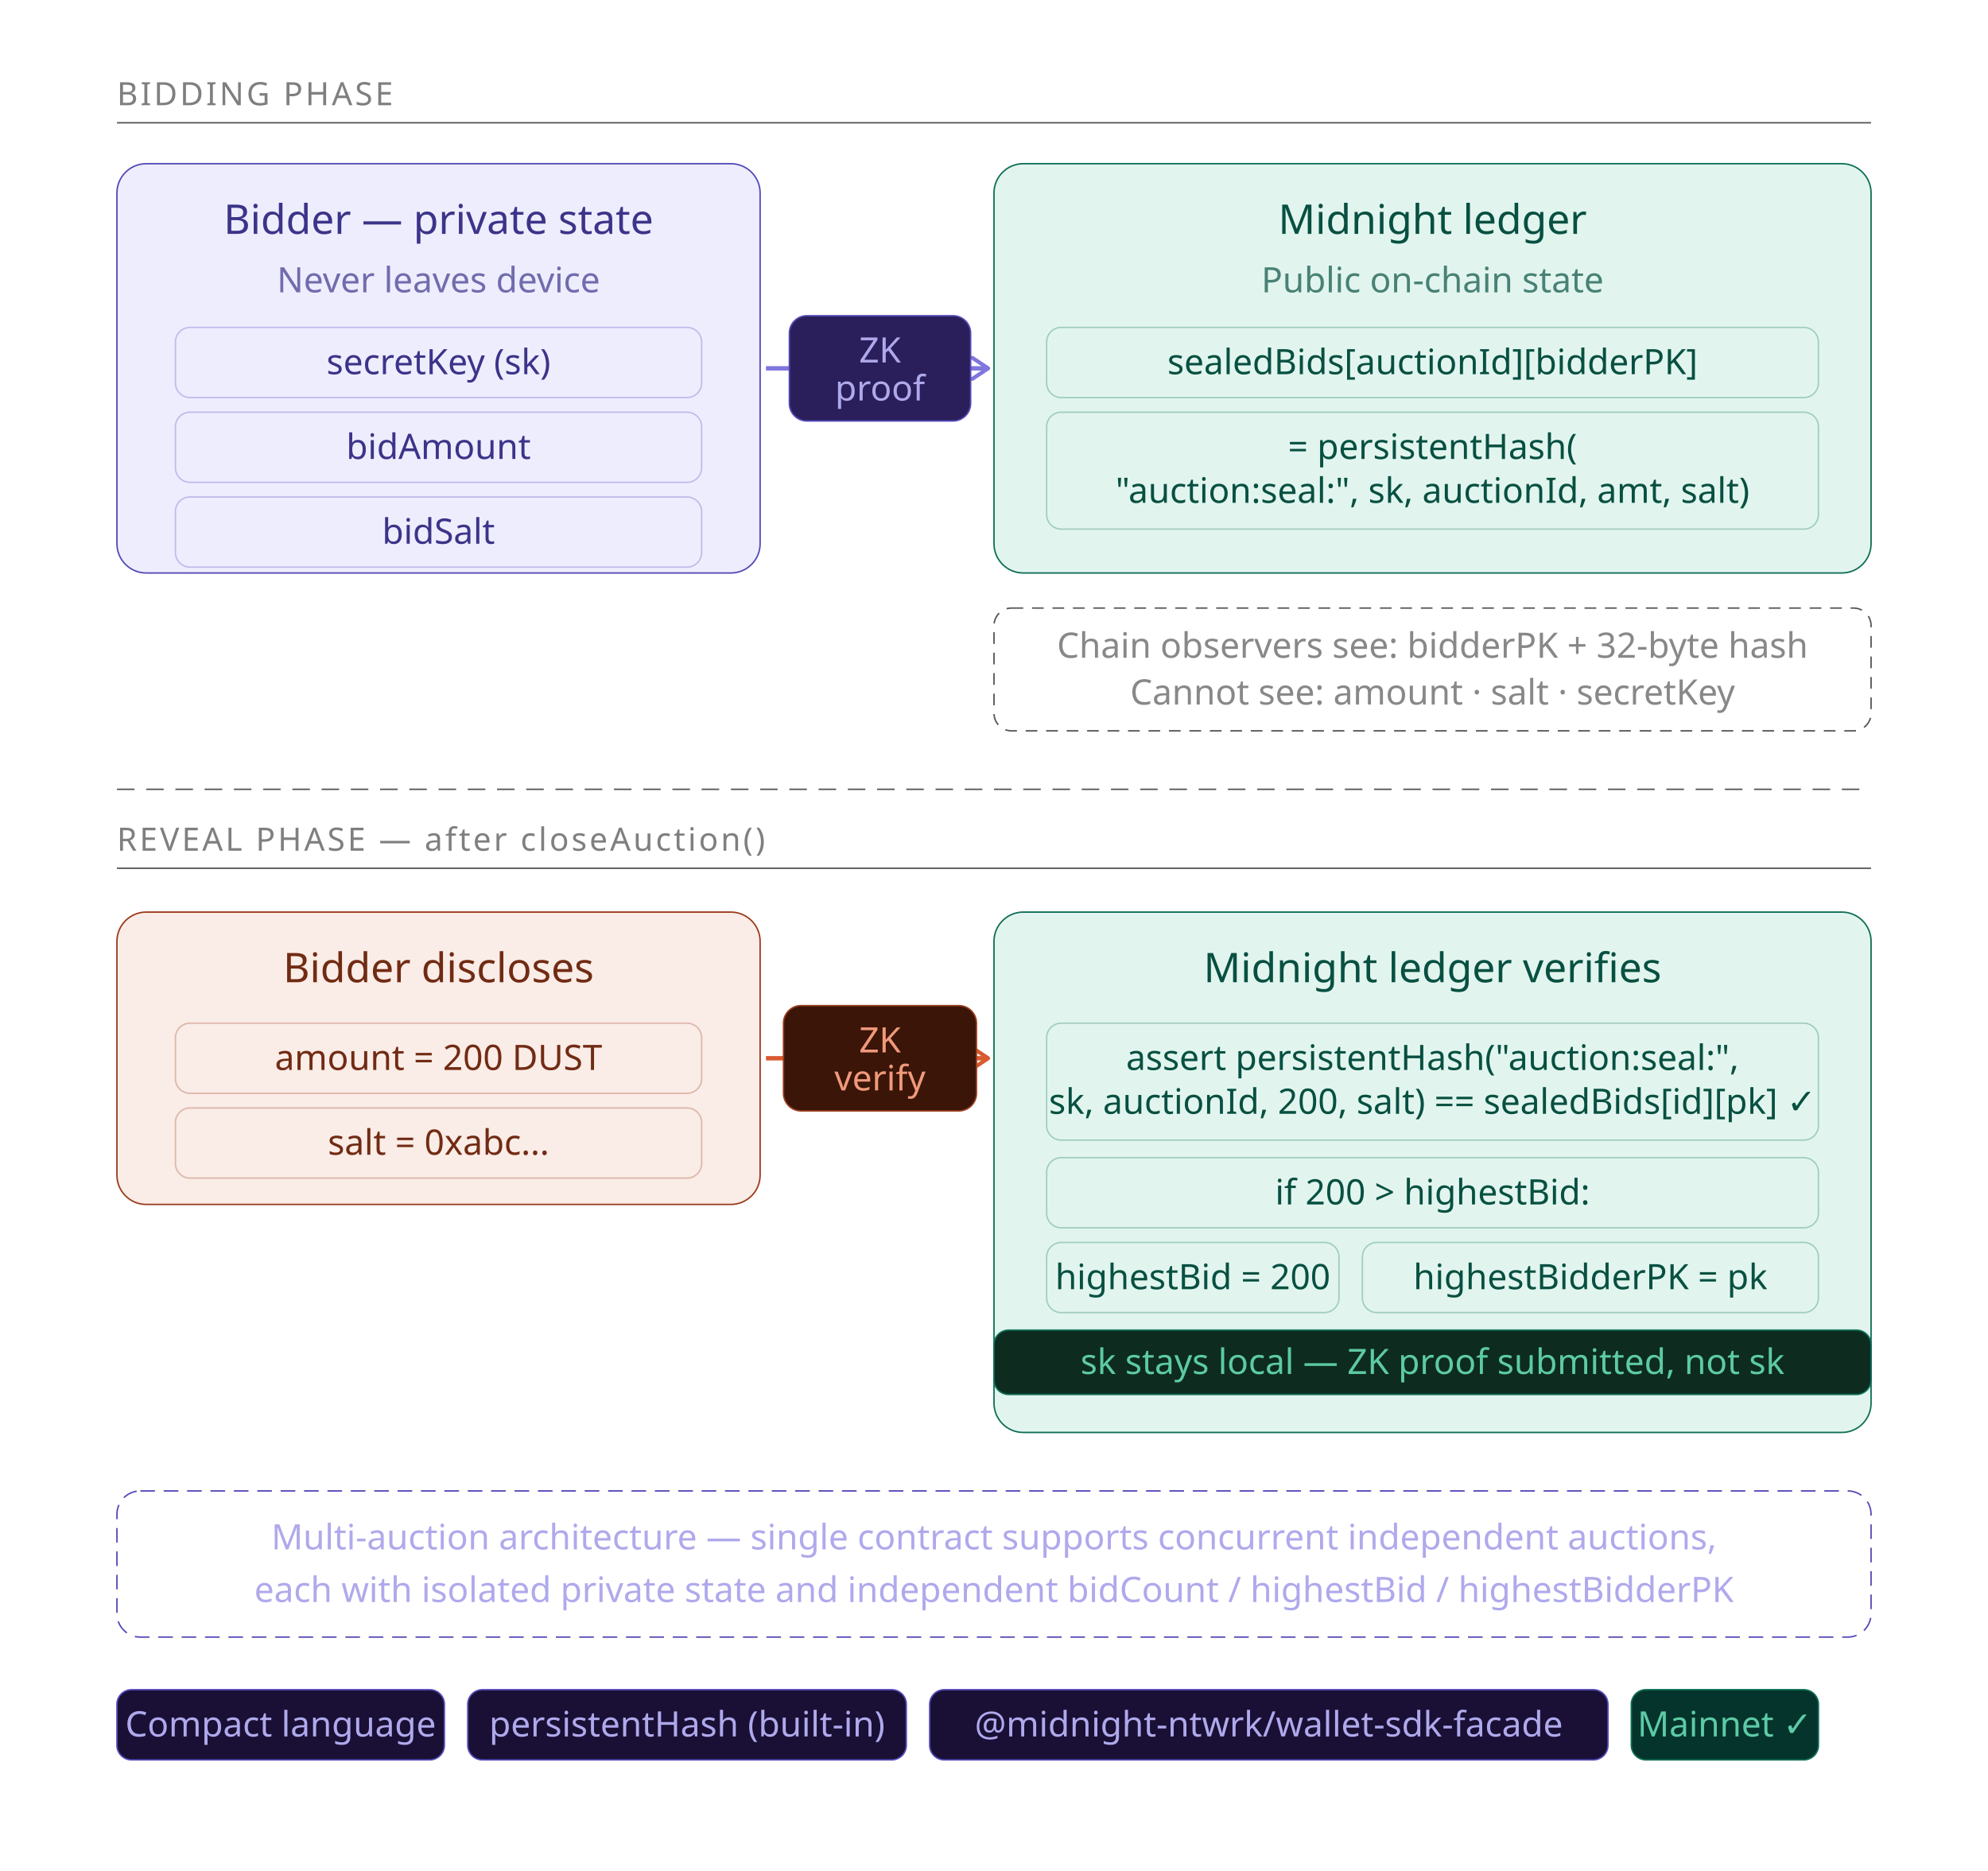
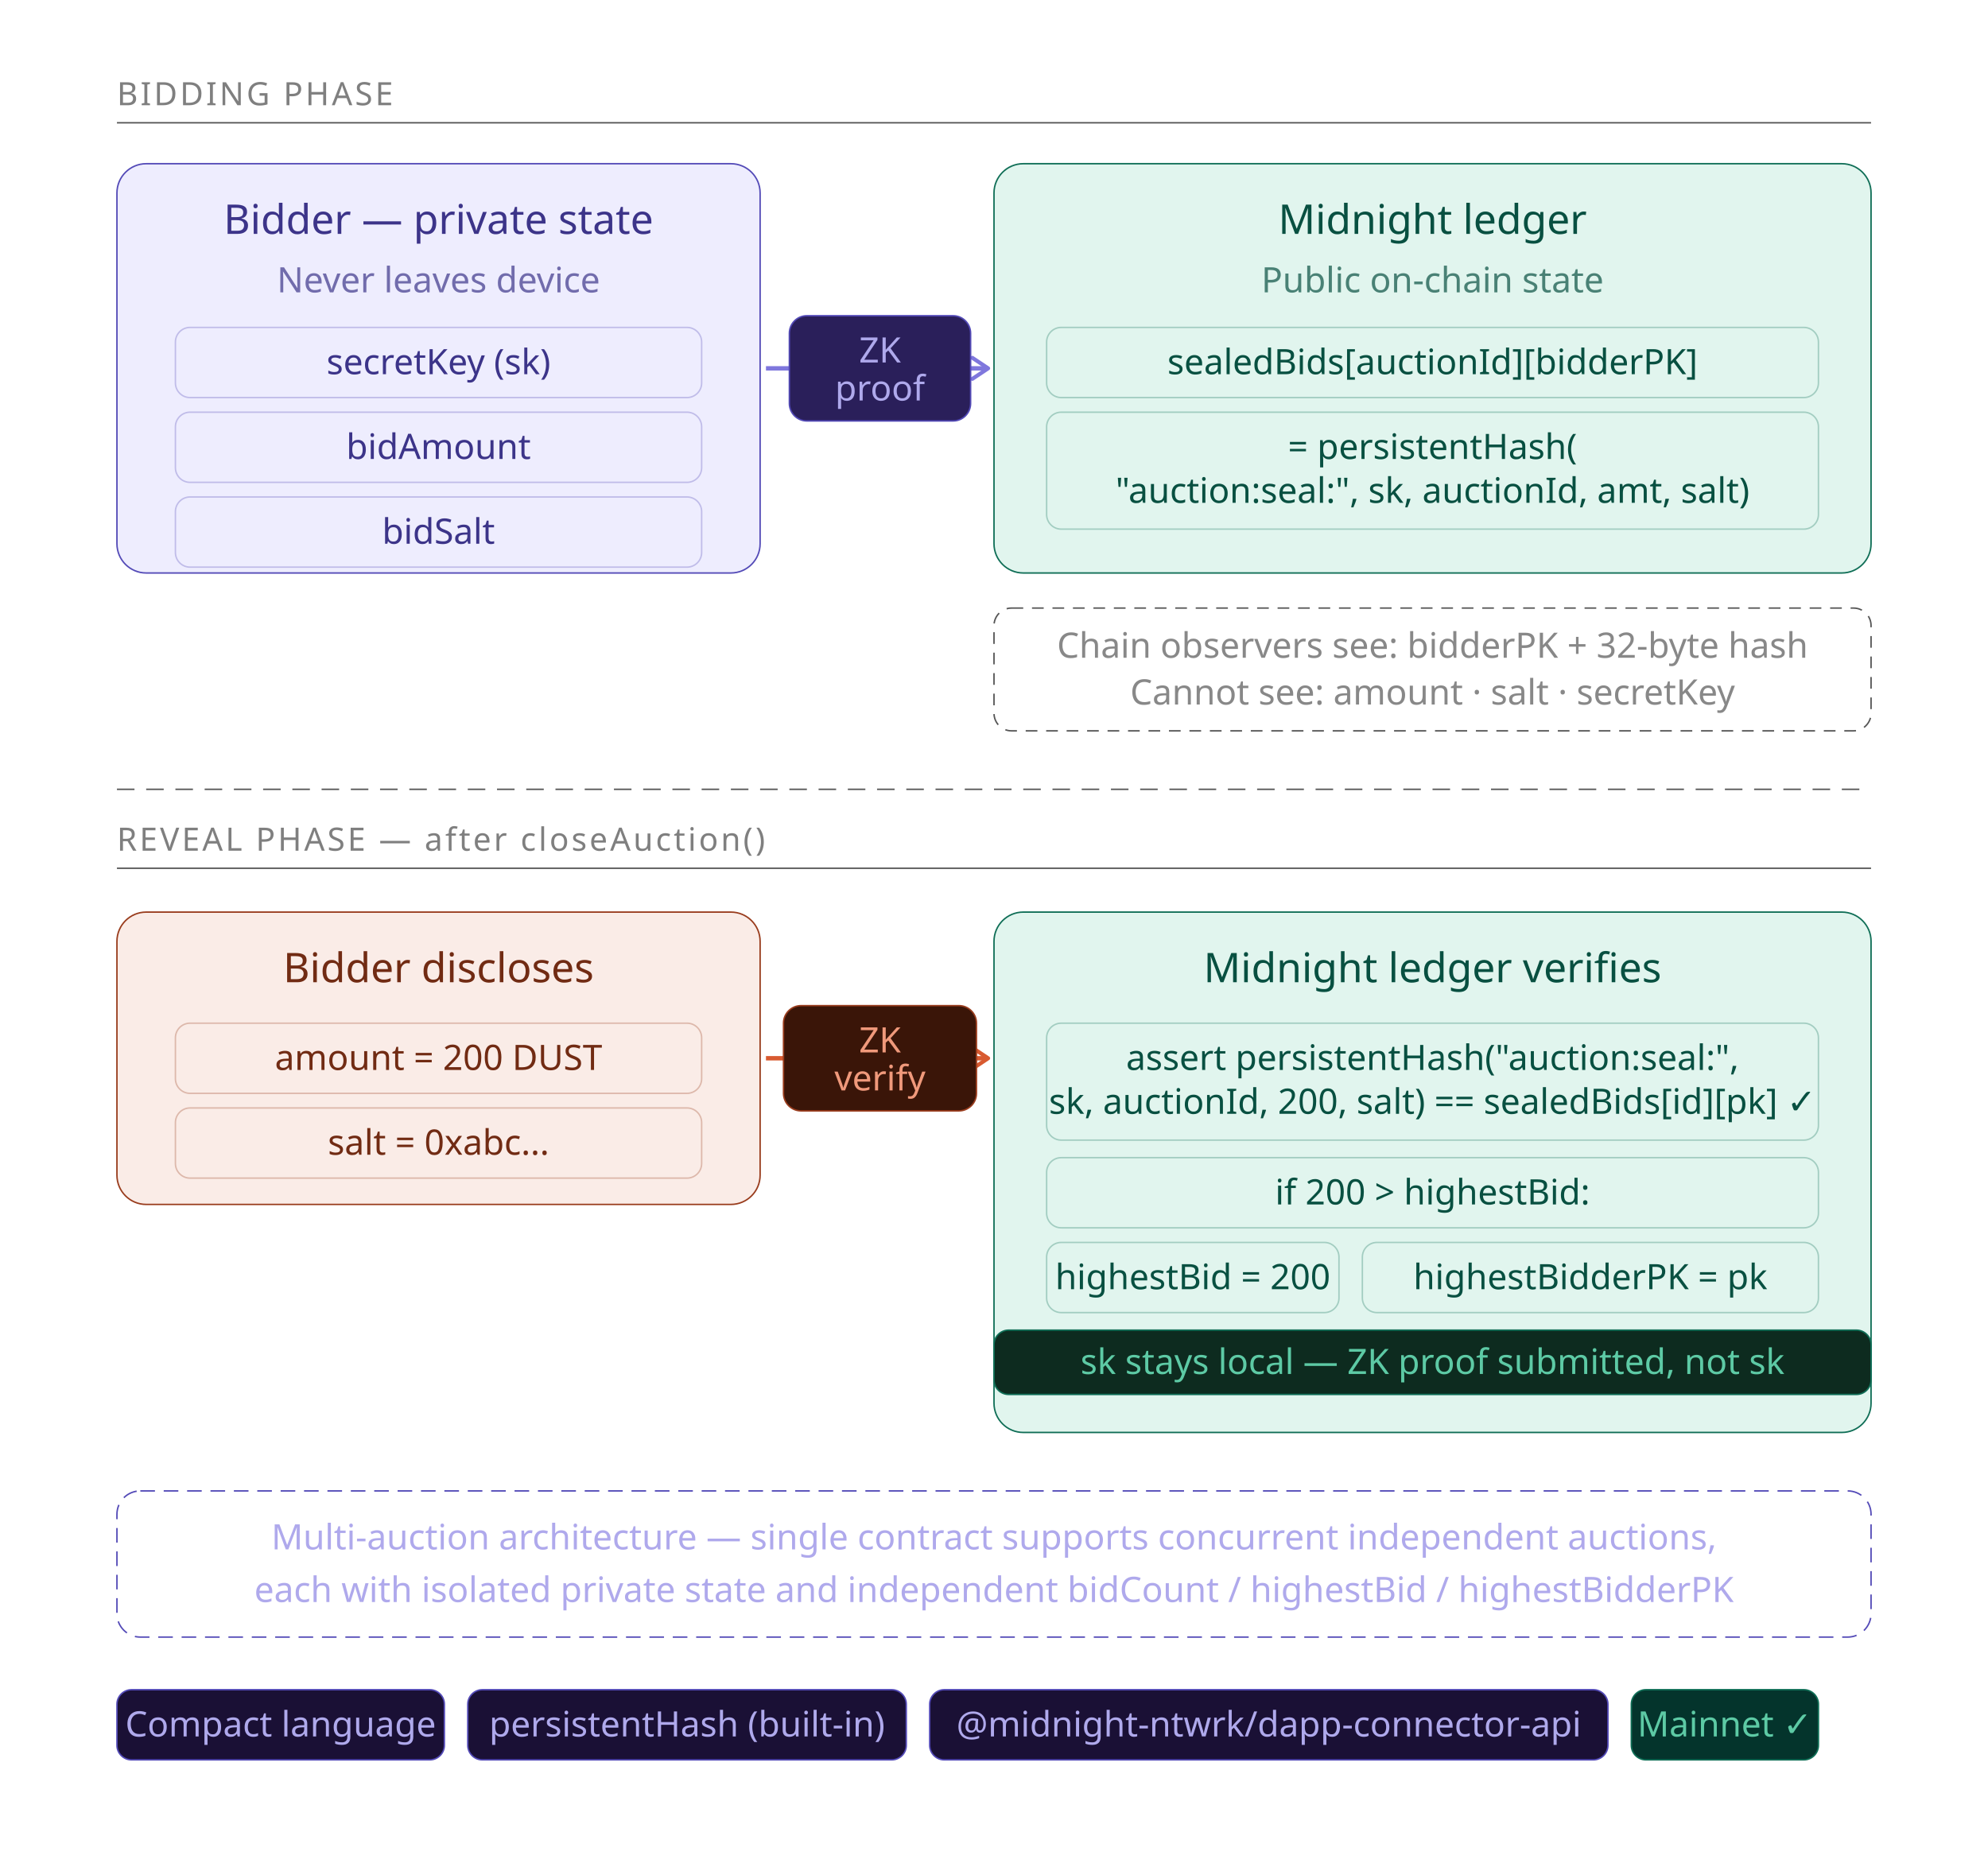
<svg xmlns="http://www.w3.org/2000/svg" width="100%" viewBox="0 0 680 640" role="img">
  <defs>
    <marker id="arrow" viewBox="0 0 10 10" refX="8" refY="5" markerWidth="6" markerHeight="6" orient="auto-start-reverse">
      <path d="M2 1L8 5L2 9" fill="none" stroke="context-stroke" stroke-width="1.5" stroke-linecap="round" stroke-linejoin="round" />
    </marker>
  </defs>
  <style>
  .c-purple rect { fill: #EEEDFE; stroke: #534AB7; }
  .c-purple text { fill: #3C3489; }
  .c-teal rect { fill: #E1F5EE; stroke: #0F6E56; }
  .c-teal text { fill: #085041; }
  .c-coral rect { fill: #FAECE7; stroke: #993C1D; }
  .c-coral text { fill: #712B13; }
  @media (prefers-color-scheme: dark) {
    .c-purple rect { fill: #26215C; stroke: #AFA9EC; }
    .c-purple text { fill: #CECBF6; }
    .c-teal rect { fill: #04342C; stroke: #5DCAA5; }
    .c-teal text { fill: #9FE1CB; }
    .c-coral rect { fill: #4A1B0C; stroke: #F0997B; }
    .c-coral text { fill: #F5C4B3; }
  }
  .th { font-size: 14px; font-weight: 500; font-family: sans-serif; }
  .ts { font-size: 12px; font-family: sans-serif; }
</style>
  <text class="th" x="40" y="36" style="font-size:11px;letter-spacing:0.08em;opacity:0.5">BIDDING PHASE</text>
  <line x1="40" y1="42" x2="640" y2="42" stroke="#555" stroke-width="0.5" />
  <g class="c-purple">
    <rect x="40" y="56" width="220" height="140" rx="10" stroke-width="0.5" />
    <text class="th" x="150" y="80" text-anchor="middle">Bidder — private state</text>
    <text class="ts" x="150" y="100" text-anchor="middle" style="opacity:0.7">Never leaves device</text>
    <rect x="60" y="112" width="180" height="24" rx="5" stroke-width="0.5" style="opacity:0.3" />
    <text class="ts" x="150" y="128" text-anchor="middle">secretKey (sk)</text>
    <rect x="60" y="141" width="180" height="24" rx="5" stroke-width="0.5" style="opacity:0.3" />
    <text class="ts" x="150" y="157" text-anchor="middle">bidAmount</text>
    <rect x="60" y="170" width="180" height="24" rx="5" stroke-width="0.5" style="opacity:0.3" />
    <text class="ts" x="150" y="186" text-anchor="middle">bidSalt</text>
  </g>
  <line x1="262" y1="126" x2="338" y2="126" stroke="#7F77DD" stroke-width="1.5" marker-end="url(#arrow)" />
  <rect x="270" y="108" width="62" height="36" rx="6" fill="#2a1f5a" stroke="#534AB7" stroke-width="0.5" />
  <text class="ts" x="301" y="124" text-anchor="middle" style="fill:#AFA9EC">ZK</text>
  <text class="ts" x="301" y="137" text-anchor="middle" style="fill:#AFA9EC">proof</text>
  <g class="c-teal">
    <rect x="340" y="56" width="300" height="140" rx="10" stroke-width="0.5" />
    <text class="th" x="490" y="80" text-anchor="middle">Midnight ledger</text>
    <text class="ts" x="490" y="100" text-anchor="middle" style="opacity:0.7">Public on-chain state</text>
    <rect x="358" y="112" width="264" height="24" rx="5" stroke-width="0.5" style="opacity:0.3" />
    <text class="ts" x="490" y="128" text-anchor="middle">sealedBids[auctionId][bidderPK]</text>
    <rect x="358" y="141" width="264" height="40" rx="5" stroke-width="0.5" style="opacity:0.3" />
    <text class="ts" x="490" y="157" text-anchor="middle">= persistentHash(</text>
    <text class="ts" x="490" y="172" text-anchor="middle">"auction:seal:", sk, auctionId, amt, salt)</text>
  </g>
  <rect x="340" y="208" width="300" height="42" rx="6" fill="none" stroke="#555" stroke-width="0.5" stroke-dasharray="4 3" />
  <text class="ts" x="490" y="225" text-anchor="middle" style="fill:#888">Chain observers see: bidderPK + 32-byte hash</text>
  <text class="ts" x="490" y="241" text-anchor="middle" style="fill:#888">Cannot see: amount · salt · secretKey</text>
  <line x1="40" y1="270" x2="640" y2="270" stroke="#555" stroke-width="0.5" stroke-dasharray="6 4" />
  <text class="th" x="40" y="291" style="font-size:11px;letter-spacing:0.08em;opacity:0.5">REVEAL PHASE  —  after closeAuction()</text>
  <line x1="40" y1="297" x2="640" y2="297" stroke="#555" stroke-width="0.5" />
  <g class="c-coral">
    <rect x="40" y="312" width="220" height="100" rx="10" stroke-width="0.5" />
    <text class="th" x="150" y="336" text-anchor="middle">Bidder discloses</text>
    <rect x="60" y="350" width="180" height="24" rx="5" stroke-width="0.5" style="opacity:0.3" />
    <text class="ts" x="150" y="366" text-anchor="middle">amount = 200 DUST</text>
    <rect x="60" y="379" width="180" height="24" rx="5" stroke-width="0.5" style="opacity:0.3" />
    <text class="ts" x="150" y="395" text-anchor="middle">salt = 0xabc...</text>
  </g>
  <line x1="262" y1="362" x2="338" y2="362" stroke="#D85A30" stroke-width="1.5" marker-end="url(#arrow)" />
  <rect x="268" y="344" width="66" height="36" rx="6" fill="#3a1508" stroke="#993C1D" stroke-width="0.5" />
  <text class="ts" x="301" y="360" text-anchor="middle" style="fill:#F0997B">ZK</text>
  <text class="ts" x="301" y="373" text-anchor="middle" style="fill:#F0997B">verify</text>
  <g class="c-teal">
    <rect x="340" y="312" width="300" height="178" rx="10" stroke-width="0.5" />
    <text class="th" x="490" y="336" text-anchor="middle">Midnight ledger verifies</text>
    <rect x="358" y="350" width="264" height="40" rx="5" stroke-width="0.5" style="opacity:0.3" />
    <text class="ts" x="490" y="366" text-anchor="middle">assert persistentHash("auction:seal:",</text>
    <text class="ts" x="490" y="381" text-anchor="middle">sk, auctionId, 200, salt) == sealedBids[id][pk] ✓</text>
    <rect x="358" y="396" width="264" height="24" rx="5" stroke-width="0.5" style="opacity:0.3" />
    <text class="ts" x="490" y="412" text-anchor="middle">if 200 &gt; highestBid:</text>
    <rect x="358" y="425" width="100" height="24" rx="5" stroke-width="0.5" style="opacity:0.3" />
    <text class="ts" x="408" y="441" text-anchor="middle">highestBid = 200</text>
    <rect x="466" y="425" width="156" height="24" rx="5" stroke-width="0.5" style="opacity:0.3" />
    <text class="ts" x="544" y="441" text-anchor="middle">highestBidderPK = pk</text>
  </g>
  <rect x="340" y="455" width="300" height="22" rx="5" fill="#0d2b1f" stroke="#0F6E56" stroke-width="0.5" />
  <text class="ts" x="490" y="470" text-anchor="middle" style="fill:#5DCAA5">sk stays local — ZK proof submitted, not sk</text>
  <rect x="40" y="510" width="600" height="50" rx="8" fill="none" stroke="#534AB7" stroke-width="0.5" stroke-dasharray="5 3" />
  <text class="ts" x="340" y="530" text-anchor="middle" style="fill:#AFA9EC">Multi-auction architecture — single contract supports concurrent independent auctions,</text>
  <text class="ts" x="340" y="548" text-anchor="middle" style="fill:#AFA9EC">each with isolated private state and independent bidCount / highestBid / highestBidderPK</text>
  <rect x="40" y="578" width="112" height="24" rx="5" fill="#1a1035" stroke="#534AB7" stroke-width="0.5" />
  <text class="ts" x="96" y="594" text-anchor="middle" style="fill:#AFA9EC">Compact language</text>
  <rect x="160" y="578" width="150" height="24" rx="5" fill="#1a1035" stroke="#534AB7" stroke-width="0.5" />
  <text class="ts" x="235" y="594" text-anchor="middle" style="fill:#AFA9EC">persistentHash (built-in)</text>
  <rect x="318" y="578" width="232" height="24" rx="5" fill="#1a1035" stroke="#534AB7" stroke-width="0.5" />
-   <text class="ts" x="434" y="594" text-anchor="middle" style="fill:#AFA9EC">@midnight-ntwrk/wallet-sdk-facade</text>
+   <text class="ts" x="434" y="594" text-anchor="middle" style="fill:#AFA9EC">@midnight-ntwrk/dapp-connector-api</text>
  <rect x="558" y="578" width="64" height="24" rx="5" fill="#04342C" stroke="#0F6E56" stroke-width="0.5" />
  <text class="ts" x="590" y="594" text-anchor="middle" style="fill:#5DCAA5">Mainnet ✓</text>
</svg>
